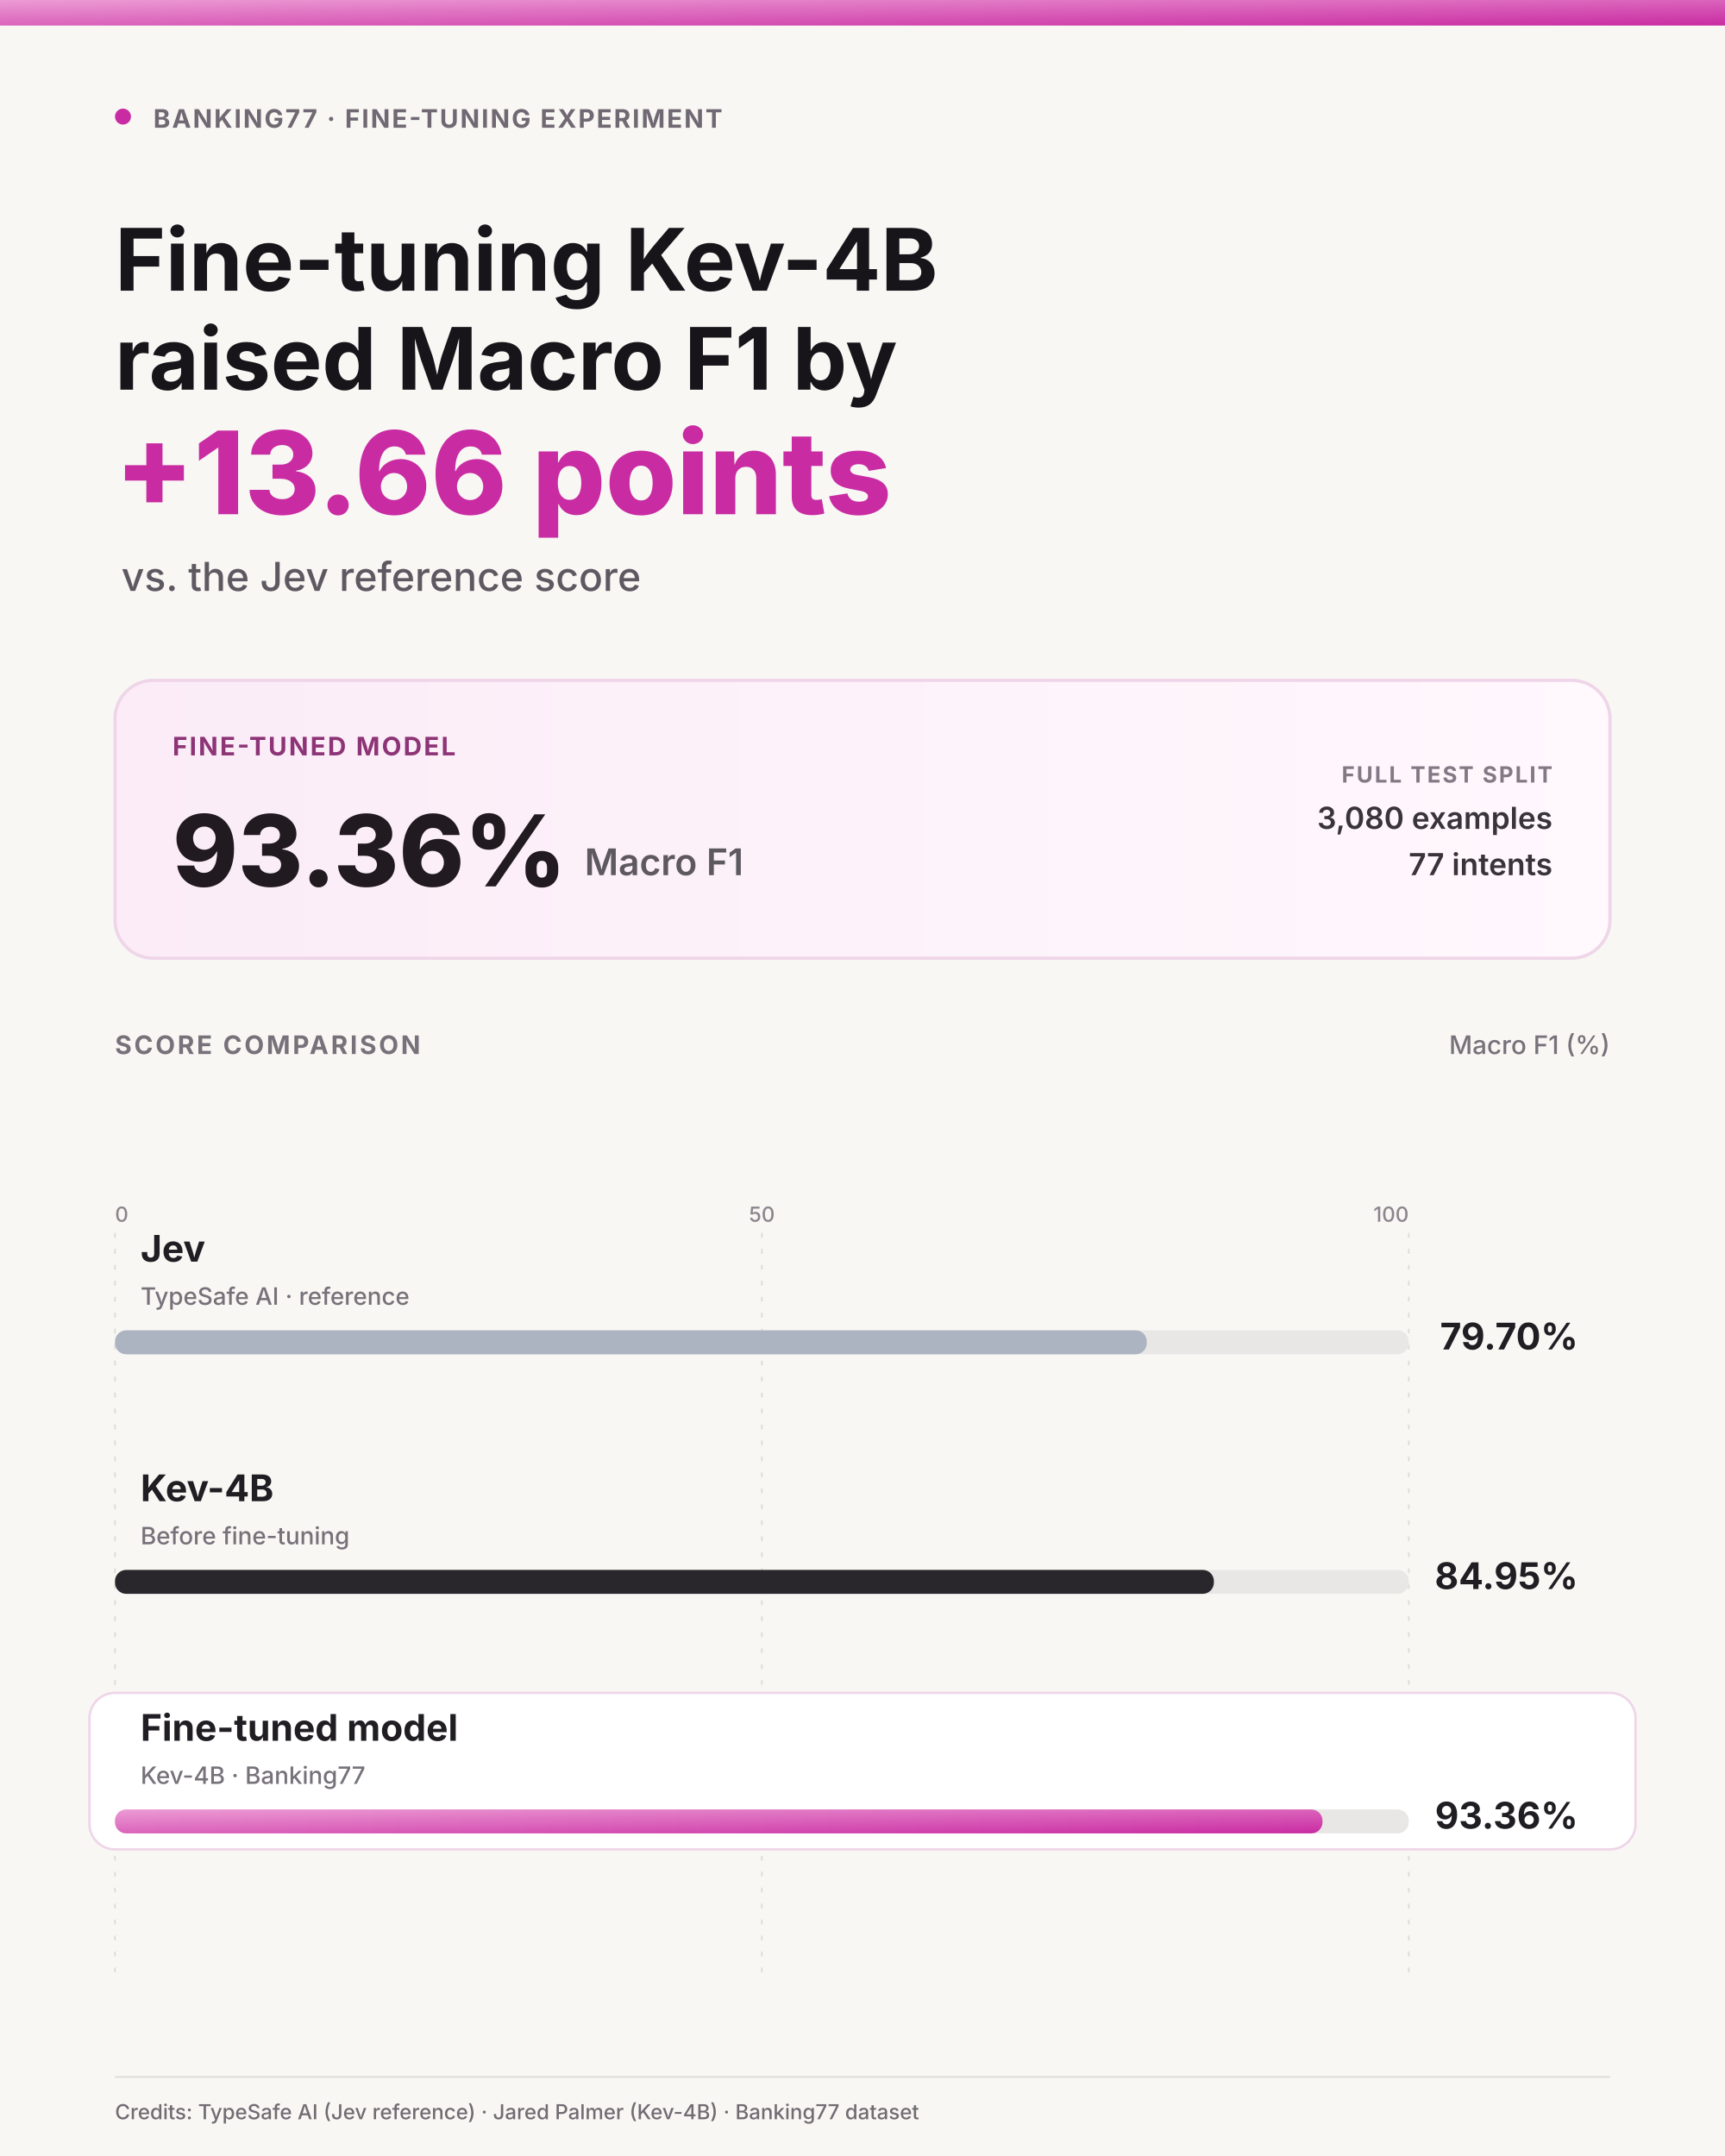
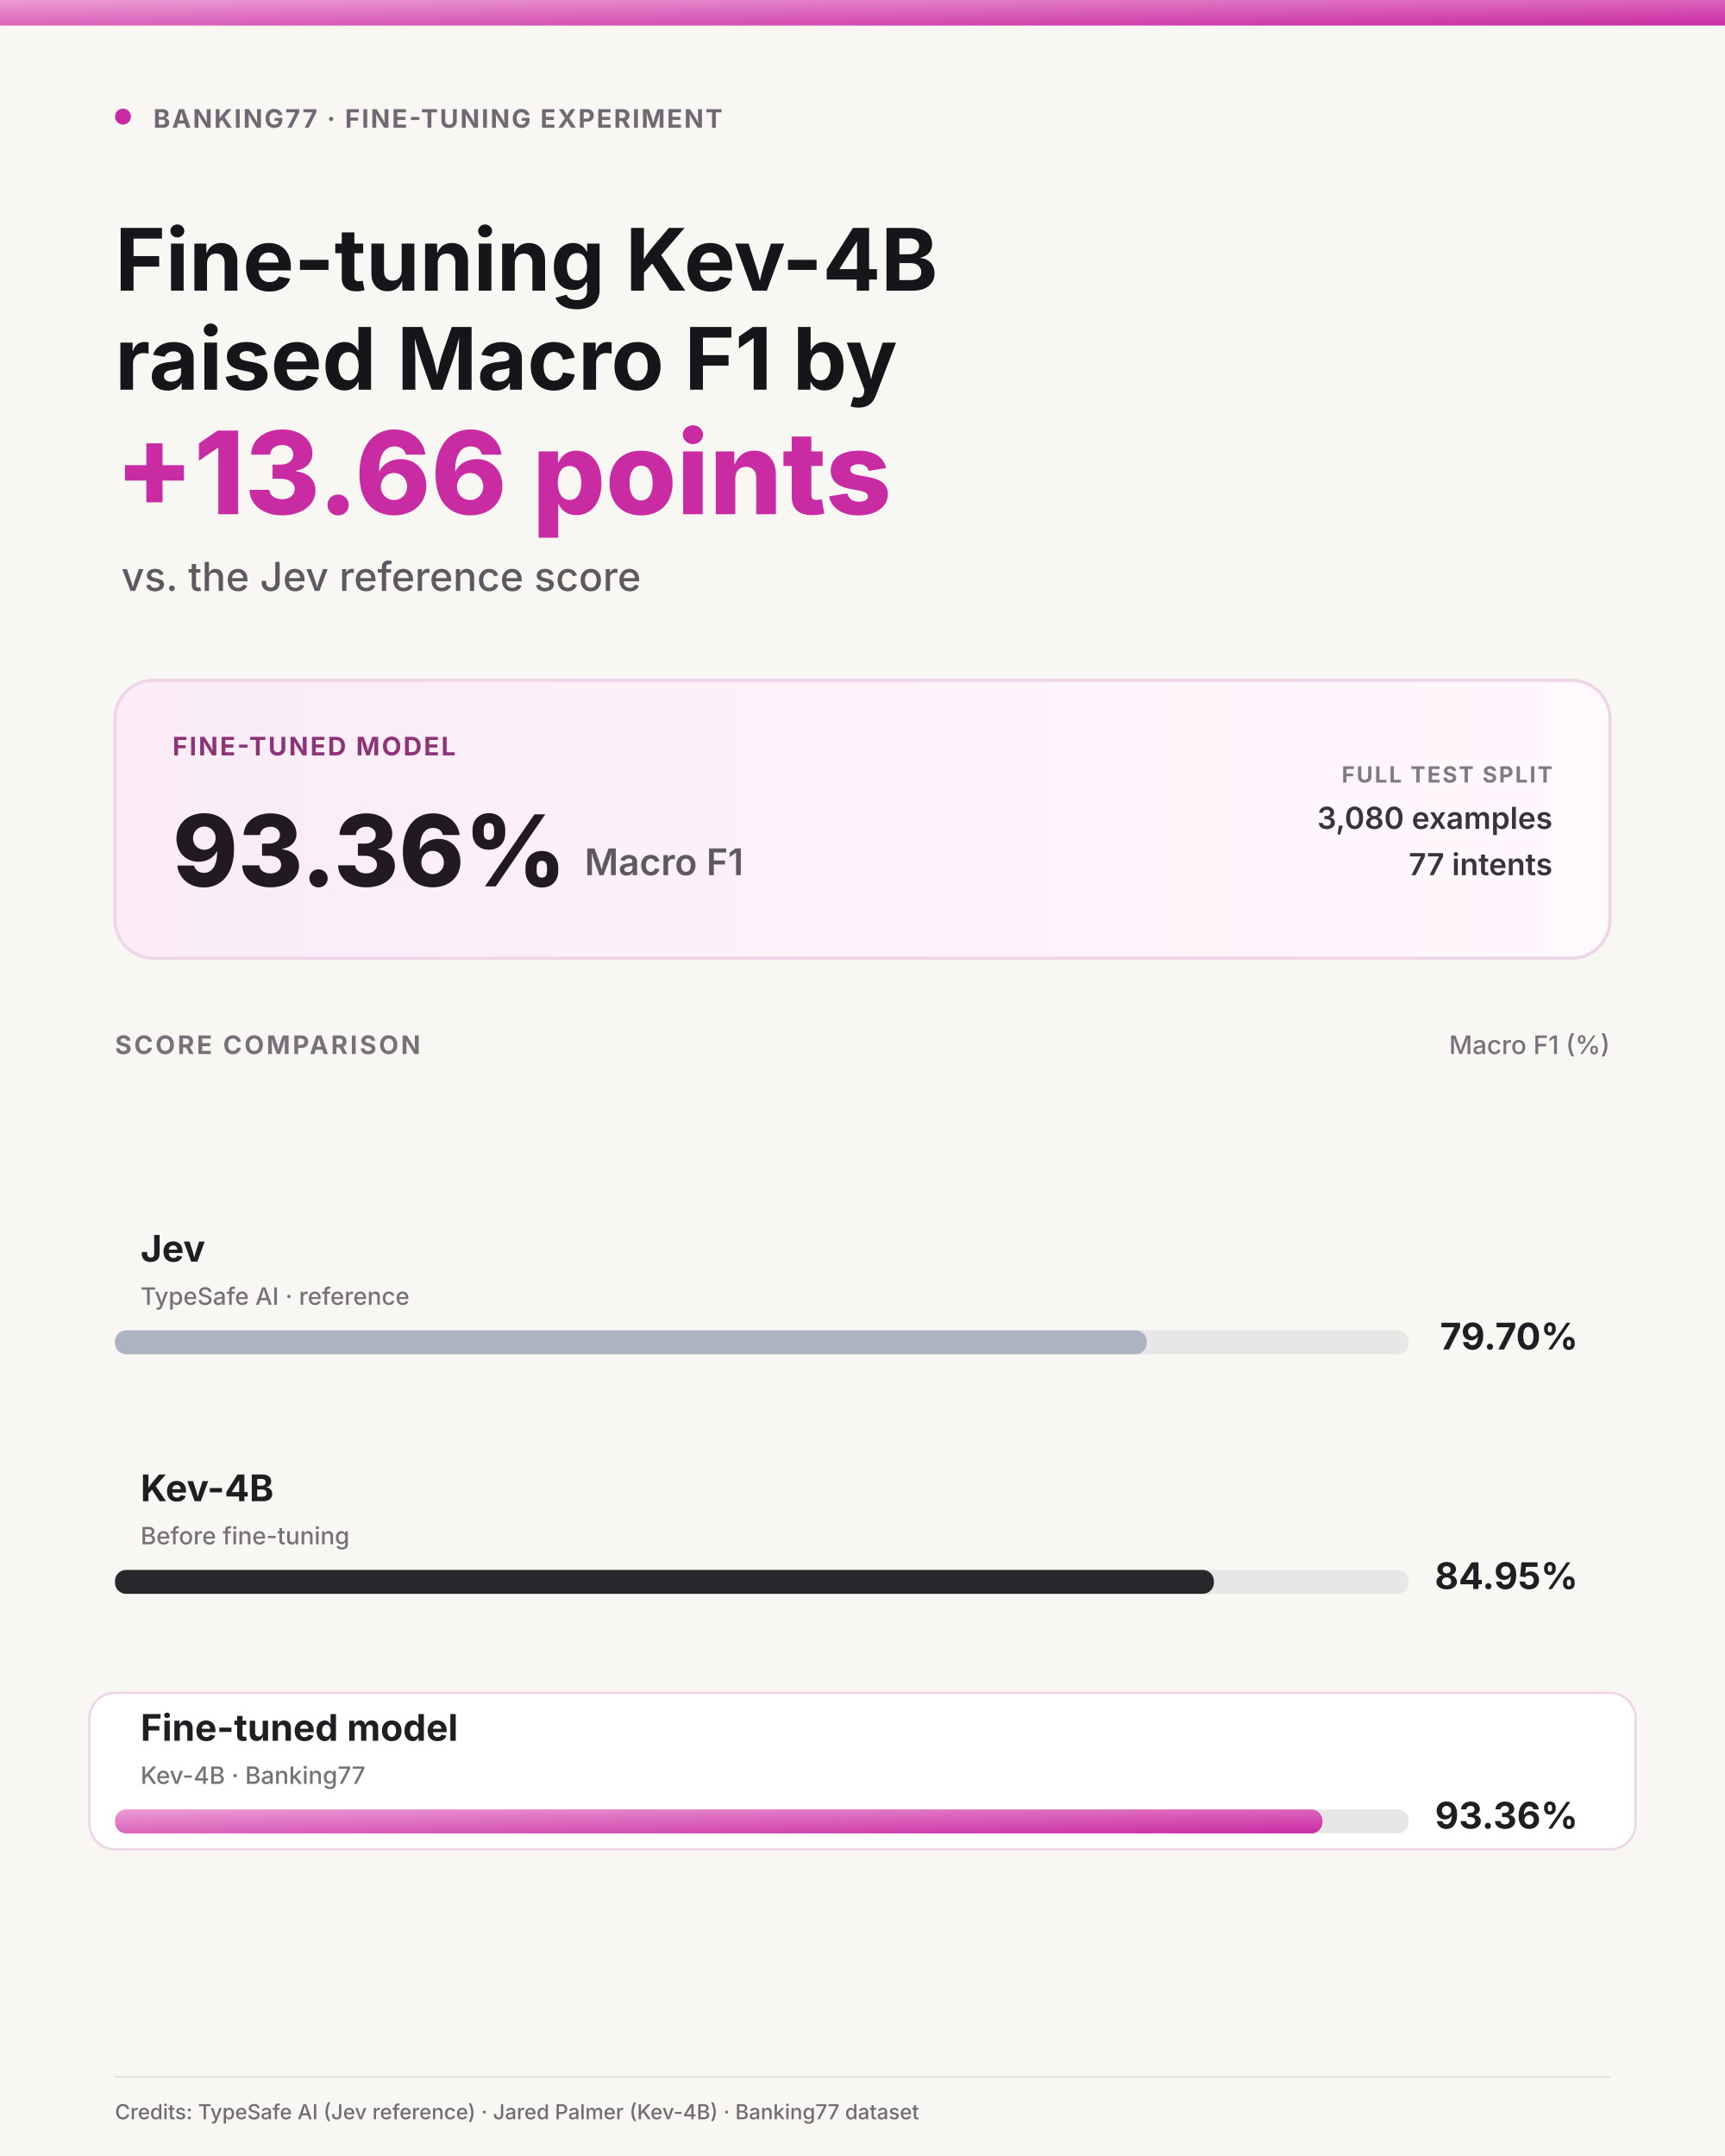
<svg xmlns="http://www.w3.org/2000/svg" width="1080" height="1350" viewBox="0 0 1080 1350">
  <defs>
    <linearGradient id="accent" x1="0" y1="0" x2="1" y2="1">
      <stop offset="0" stop-color="#ec9bd4" />
      <stop offset="1" stop-color="#c92ca2" />
    </linearGradient>
    <linearGradient id="tint" x1="0" y1="0" x2="1" y2="0">
      <stop offset="0" stop-color="#fbecf7" />
      <stop offset="1" stop-color="#fff8fd" />
    </linearGradient>
  </defs>
  <rect x="0" y="0" width="1080" height="1350" rx="0" fill="#f8f7f4" />
  <rect x="0" y="0" width="1080" height="16" rx="0" fill="url(#accent)" />
  <rect x="72" y="68" width="10" height="10" rx="5" fill="#c92ca2" />
  <text x="96" y="80" font-family="Inter, Arial, sans-serif" font-size="16" font-weight="700" fill="#706872" text-anchor="start" letter-spacing="1.1">BANKING77  ·  FINE-TUNING EXPERIMENT</text>
  <text x="72" y="182" font-family="Inter, Arial, sans-serif" font-size="54" font-weight="750" fill="#17151a" text-anchor="start">Fine-tuning Kev-4B</text>
  <text x="72" y="244" font-family="Inter, Arial, sans-serif" font-size="54" font-weight="750" fill="#17151a" text-anchor="start">raised Macro F1 by</text>
  <text x="72" y="322" font-family="Inter, Arial, sans-serif" font-size="72" font-weight="800" fill="#c92ca2" text-anchor="start">+13.66 points</text>
  <text x="76" y="370" font-family="Inter, Arial, sans-serif" font-size="25" font-weight="450" fill="#5e5961" text-anchor="start">vs. the Jev reference score</text>
  <rect x="72" y="426" width="936" height="174" rx="24" fill="url(#tint)" stroke="#efd5e8" stroke-width="2" />
  <text x="108" y="473" font-family="Inter, Arial, sans-serif" font-size="16" font-weight="750" fill="#8d3477" text-anchor="start" letter-spacing="1.2">FINE-TUNED MODEL</text>
  <text x="108" y="555" font-family="Inter, Arial, sans-serif" font-size="62" font-weight="800" fill="#211a20" text-anchor="start">93.36%</text>
  <text x="366" y="548" font-family="Inter, Arial, sans-serif" font-size="23" font-weight="600" fill="#5e5961" text-anchor="start">Macro F1</text>
  <text x="972" y="490" font-family="Inter, Arial, sans-serif" font-size="14" font-weight="700" fill="#827985" text-anchor="end" letter-spacing="1.1">FULL TEST SPLIT</text>
  <text x="972" y="519" font-family="Inter, Arial, sans-serif" font-size="19" font-weight="600" fill="#39343b" text-anchor="end">3,080 examples</text>
  <text x="972" y="548" font-family="Inter, Arial, sans-serif" font-size="19" font-weight="600" fill="#39343b" text-anchor="end">77 intents</text>
  <text x="72" y="660" font-family="Inter, Arial, sans-serif" font-size="16" font-weight="750" fill="#77717a" text-anchor="start" letter-spacing="1.5">SCORE COMPARISON</text>
  <text x="1008" y="660" font-family="Inter, Arial, sans-serif" font-size="16" font-weight="550" fill="#77717a" text-anchor="end">Macro F1 (%)</text>
-   <text x="72.0" y="765" font-family="Inter, Arial, sans-serif" font-size="13" font-weight="500" fill="#8b858d" text-anchor="start">0</text>
-   <line x1="72.0" y1="772" x2="72.0" y2="1240" stroke="#dedbd8" stroke-width="1" stroke-dasharray="3 7" />
-   <text x="477.0" y="765" font-family="Inter, Arial, sans-serif" font-size="13" font-weight="500" fill="#8b858d" text-anchor="middle">50</text>
-   <line x1="477.0" y1="772" x2="477.0" y2="1240" stroke="#dedbd8" stroke-width="1" stroke-dasharray="3 7" />
-   <text x="882.0" y="765" font-family="Inter, Arial, sans-serif" font-size="13" font-weight="500" fill="#8b858d" text-anchor="end">100</text>
-   <line x1="882.0" y1="772" x2="882.0" y2="1240" stroke="#dedbd8" stroke-width="1" stroke-dasharray="3 7" />
  <text x="88" y="790" font-family="Inter, Arial, sans-serif" font-size="23" font-weight="700" fill="#211e23" text-anchor="start">Jev</text>
  <text x="88" y="817" font-family="Inter, Arial, sans-serif" font-size="15" font-weight="450" fill="#77717a" text-anchor="start">TypeSafe AI · reference</text>
  <rect x="72" y="833" width="810" height="15" rx="7" fill="#e9e7e5" />
  <rect x="72" y="833" width="646" height="15" rx="7" fill="#adb4c1" />
  <text x="988" y="845" font-family="Inter, Arial, sans-serif" font-size="23" font-weight="750" fill="#211e23" text-anchor="end">79.70%</text>
  <text x="88" y="940" font-family="Inter, Arial, sans-serif" font-size="23" font-weight="700" fill="#211e23" text-anchor="start">Kev-4B</text>
  <text x="88" y="967" font-family="Inter, Arial, sans-serif" font-size="15" font-weight="450" fill="#77717a" text-anchor="start">Before fine-tuning</text>
  <rect x="72" y="983" width="810" height="15" rx="7" fill="#e9e7e5" />
  <rect x="72" y="983" width="688" height="15" rx="7" fill="#29272b" />
  <text x="988" y="995" font-family="Inter, Arial, sans-serif" font-size="23" font-weight="750" fill="#211e23" text-anchor="end">84.95%</text>
  <rect x="56" y="1060" width="968" height="98" rx="16" fill="#fff" stroke="#efd5e8" stroke-width="1.5" />
  <text x="88" y="1090" font-family="Inter, Arial, sans-serif" font-size="23" font-weight="700" fill="#211e23" text-anchor="start">Fine-tuned model</text>
  <text x="88" y="1117" font-family="Inter, Arial, sans-serif" font-size="15" font-weight="450" fill="#77717a" text-anchor="start">Kev-4B · Banking77</text>
  <rect x="72" y="1133" width="810" height="15" rx="7" fill="#e9e7e5" />
  <rect x="72" y="1133" width="756" height="15" rx="7" fill="url(#accent)" />
  <text x="988" y="1145" font-family="Inter, Arial, sans-serif" font-size="23" font-weight="750" fill="#211e23" text-anchor="end">93.36%</text>
  <rect x="72" y="1300" width="936" height="1" rx="0" fill="#dedbd8" />
  <text x="72" y="1327" font-family="Inter, Arial, sans-serif" font-size="13" font-weight="450" fill="#716c73" text-anchor="start">Credits: TypeSafe AI (Jev reference) · Jared Palmer (Kev-4B) · Banking77 dataset</text>
</svg>
